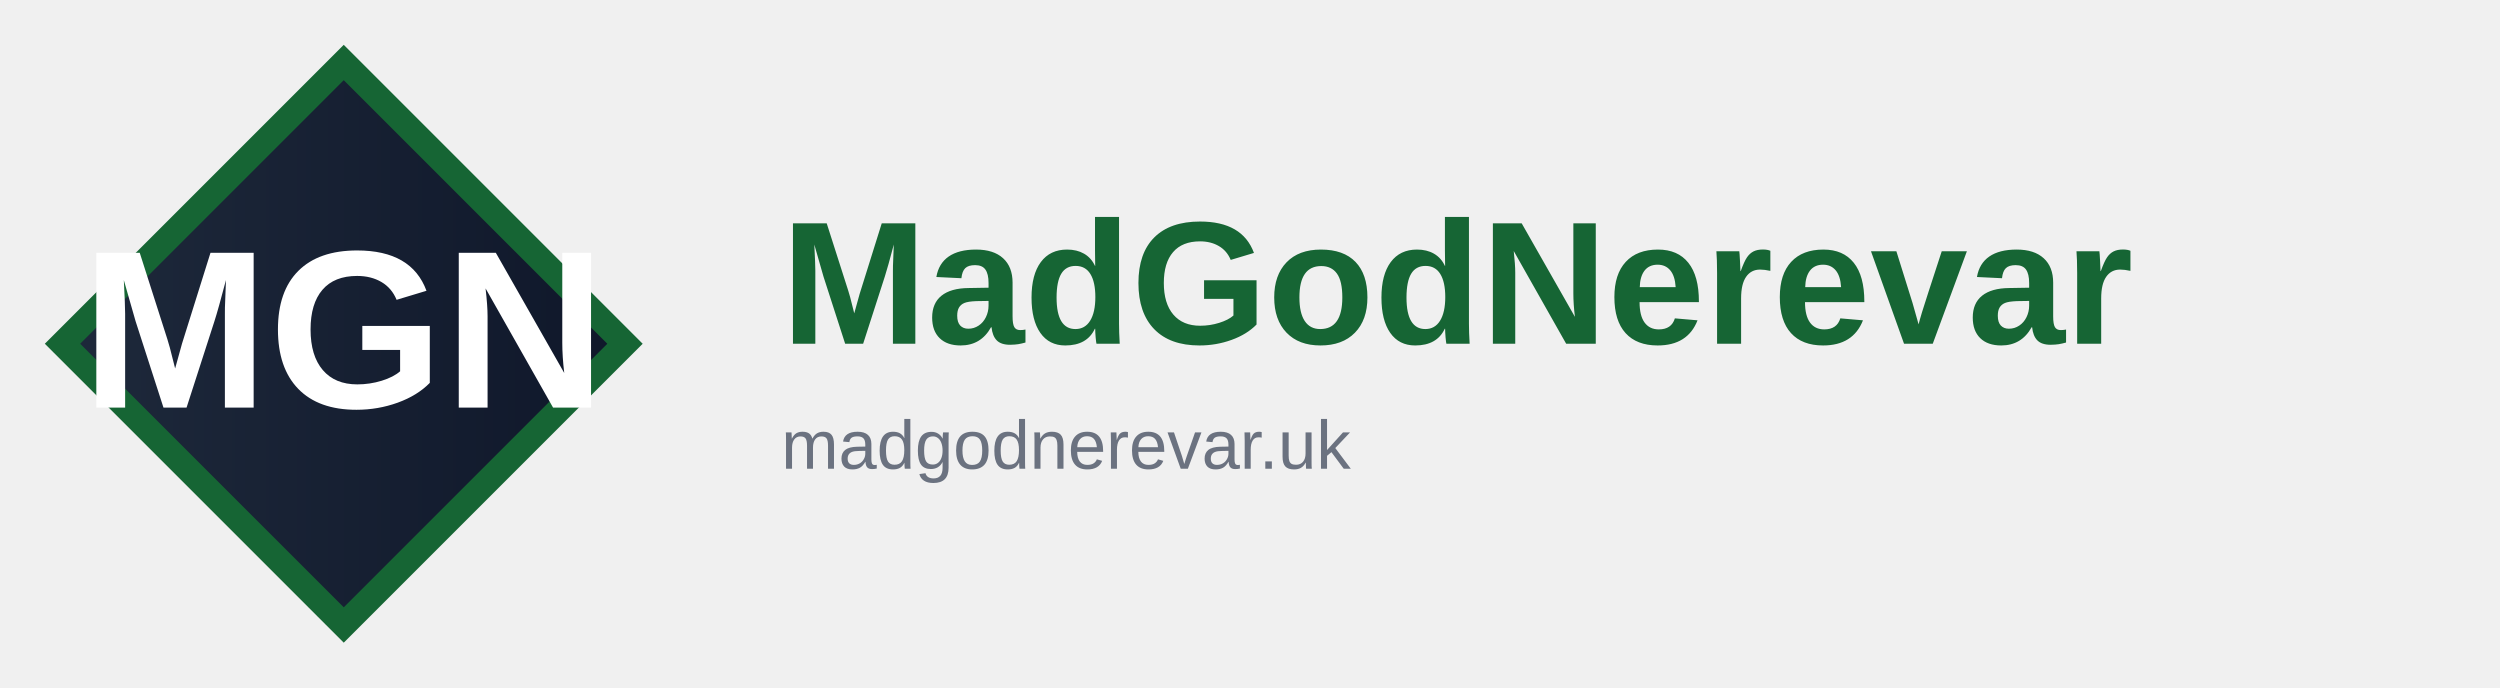
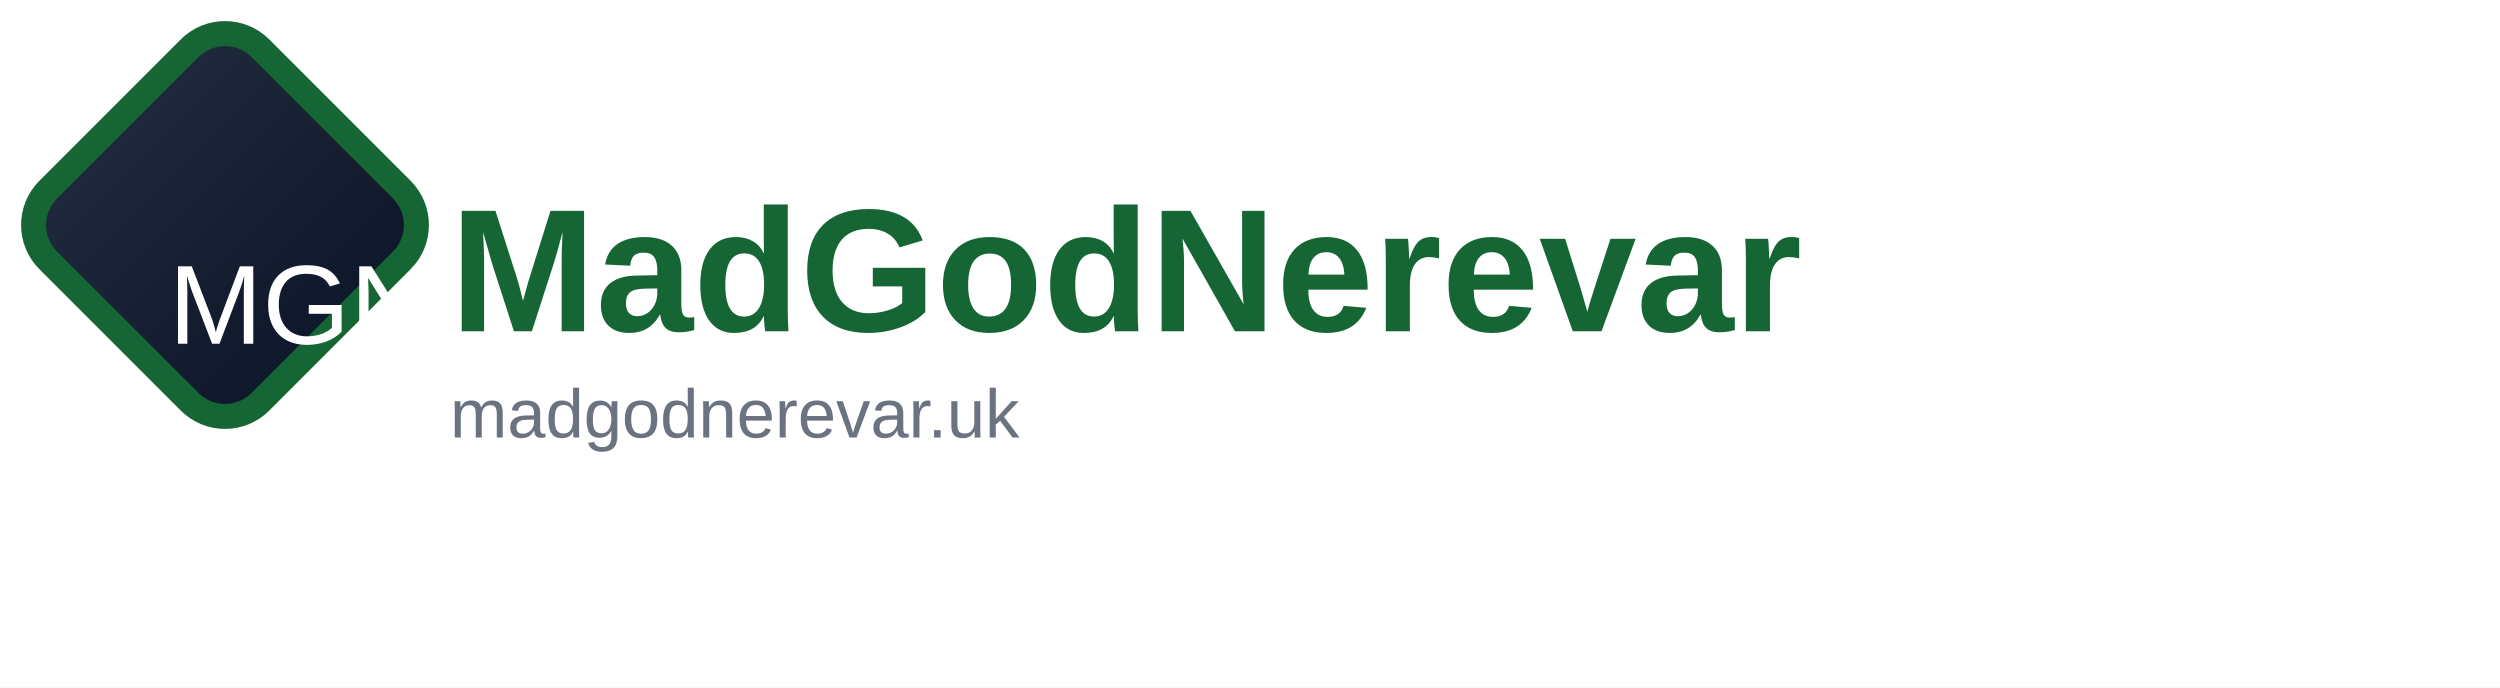
<svg xmlns="http://www.w3.org/2000/svg" width="800" height="220" viewBox="0 0 800 220">
-   <defs>
-     <linearGradient id="badgeGrad" x1="100%" y1="0%" x2="0%" y2="0%">
-       <stop offset="0%" stop-color="#0F172A" />
-       <stop offset="100%" stop-color="#1E293B" />
-     </linearGradient>
-   </defs>
-   <path d="M110 20 L200 110 L110 200 L20 110 Z" fill="url(#badgeGrad)" stroke="#166534" stroke-width="8" />
-   <text x="110" y="110" text-anchor="middle" dominant-baseline="middle" font-family="Arial, Helvetica, sans-serif" font-size="72" font-weight="bold" fill="#FFFFFF">MGN</text>
-   <text x="250" y="110" font-family="Arial, Helvetica, sans-serif" font-size="56" font-weight="bold" fill="#166534">MadGodNerevar</text>
-   <text x="250" y="150" font-family="Arial, Helvetica, sans-serif" font-size="22" fill="#6B7280">madgodnerevar.uk</text>
+   <rect width="100%" height="100%" fill="white" />
+   <g transform="translate(24,24)">
+     <defs>
+       <linearGradient id="badgeGrad" x1="1.000" y1="0.500" x2="0.000" y2="0.500">
+         <stop offset="0%" stop-color="#0F172A" />
+         <stop offset="100%" stop-color="#1E293B" />
+       </linearGradient>
+     </defs>
+     <g transform="translate(0,0)">
+       <rect x="0" y="0" width="96" height="96" fill="url(#badgeGrad)" stroke="#166534" stroke-width="8" transform="translate(48,48) rotate(45) translate(-48,-48)" rx="16" ry="16" />
+       <text x="72" y="86" font-family="Arial, Helvetica, sans-serif" font-size="36" text-anchor="middle" fill="white">MGN</text>
+     </g>
+     <text x="120" y="82" font-family="Arial, Helvetica, sans-serif" font-size="56" font-weight="700" fill="#166534">MadGodNerevar</text>
+     <text x="120" y="116" font-family="Arial, Helvetica, sans-serif" font-size="22" fill="#6B7280">madgodnerevar.uk</text>
+   </g>
</svg>
